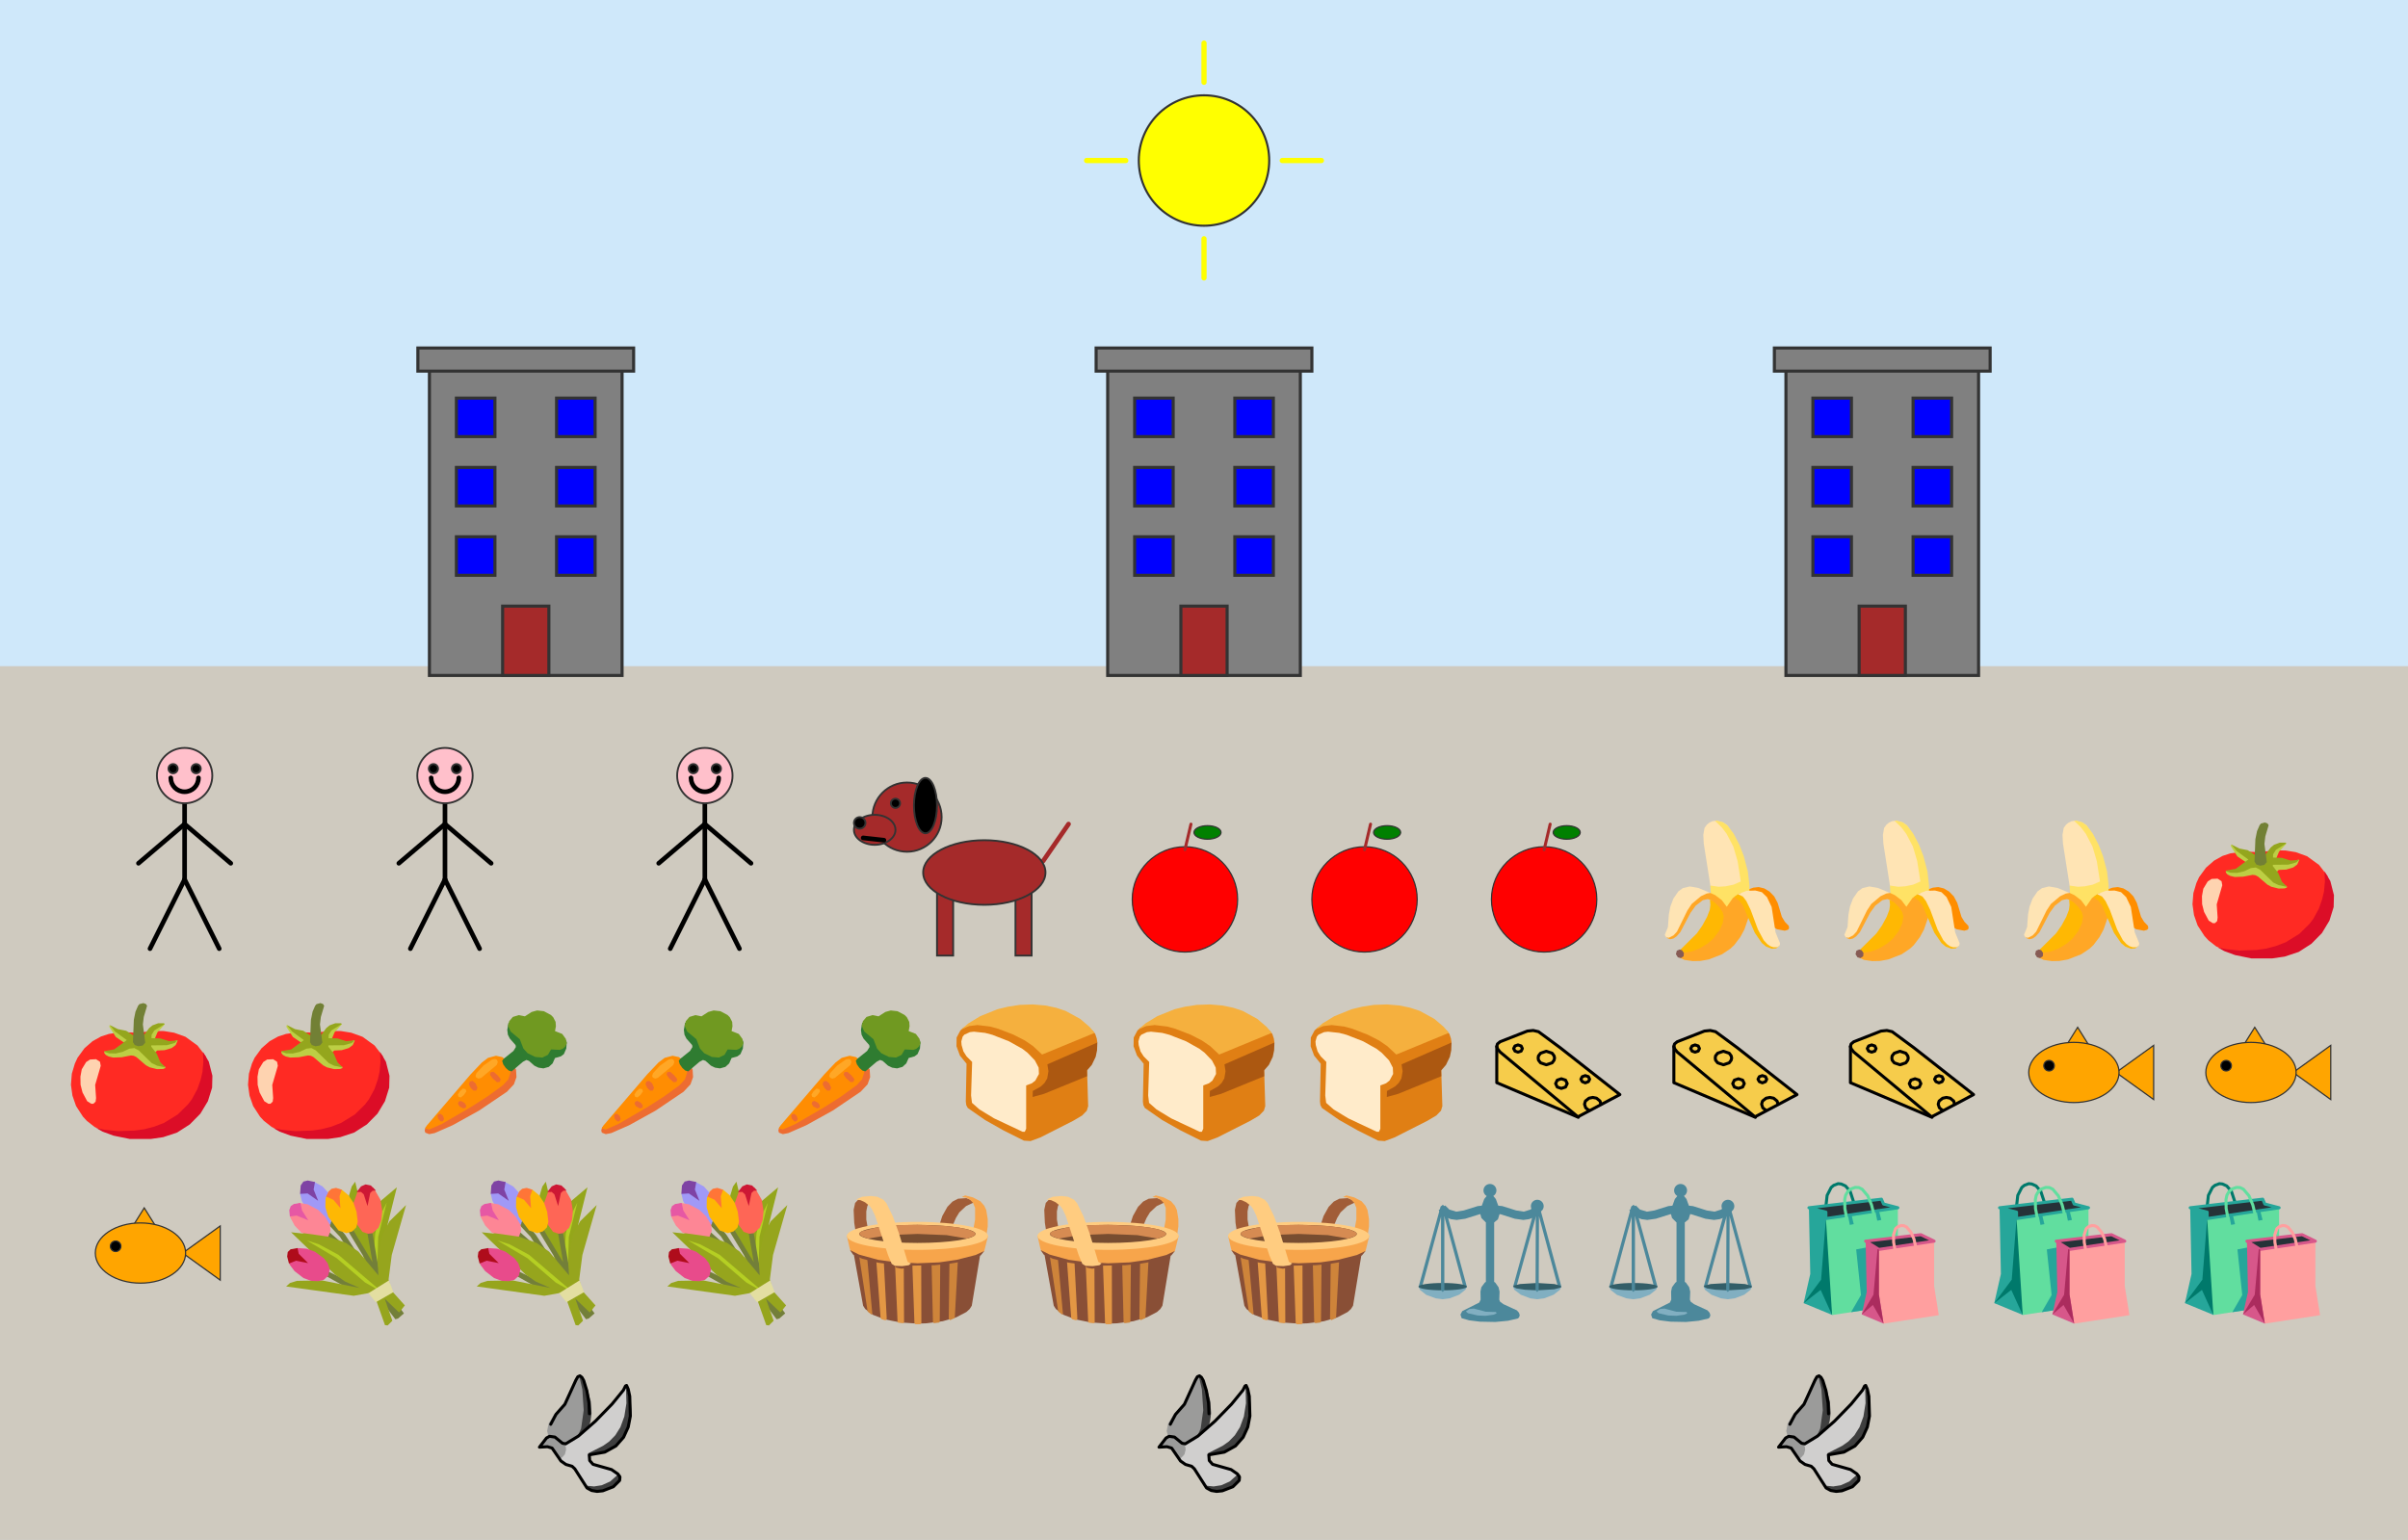
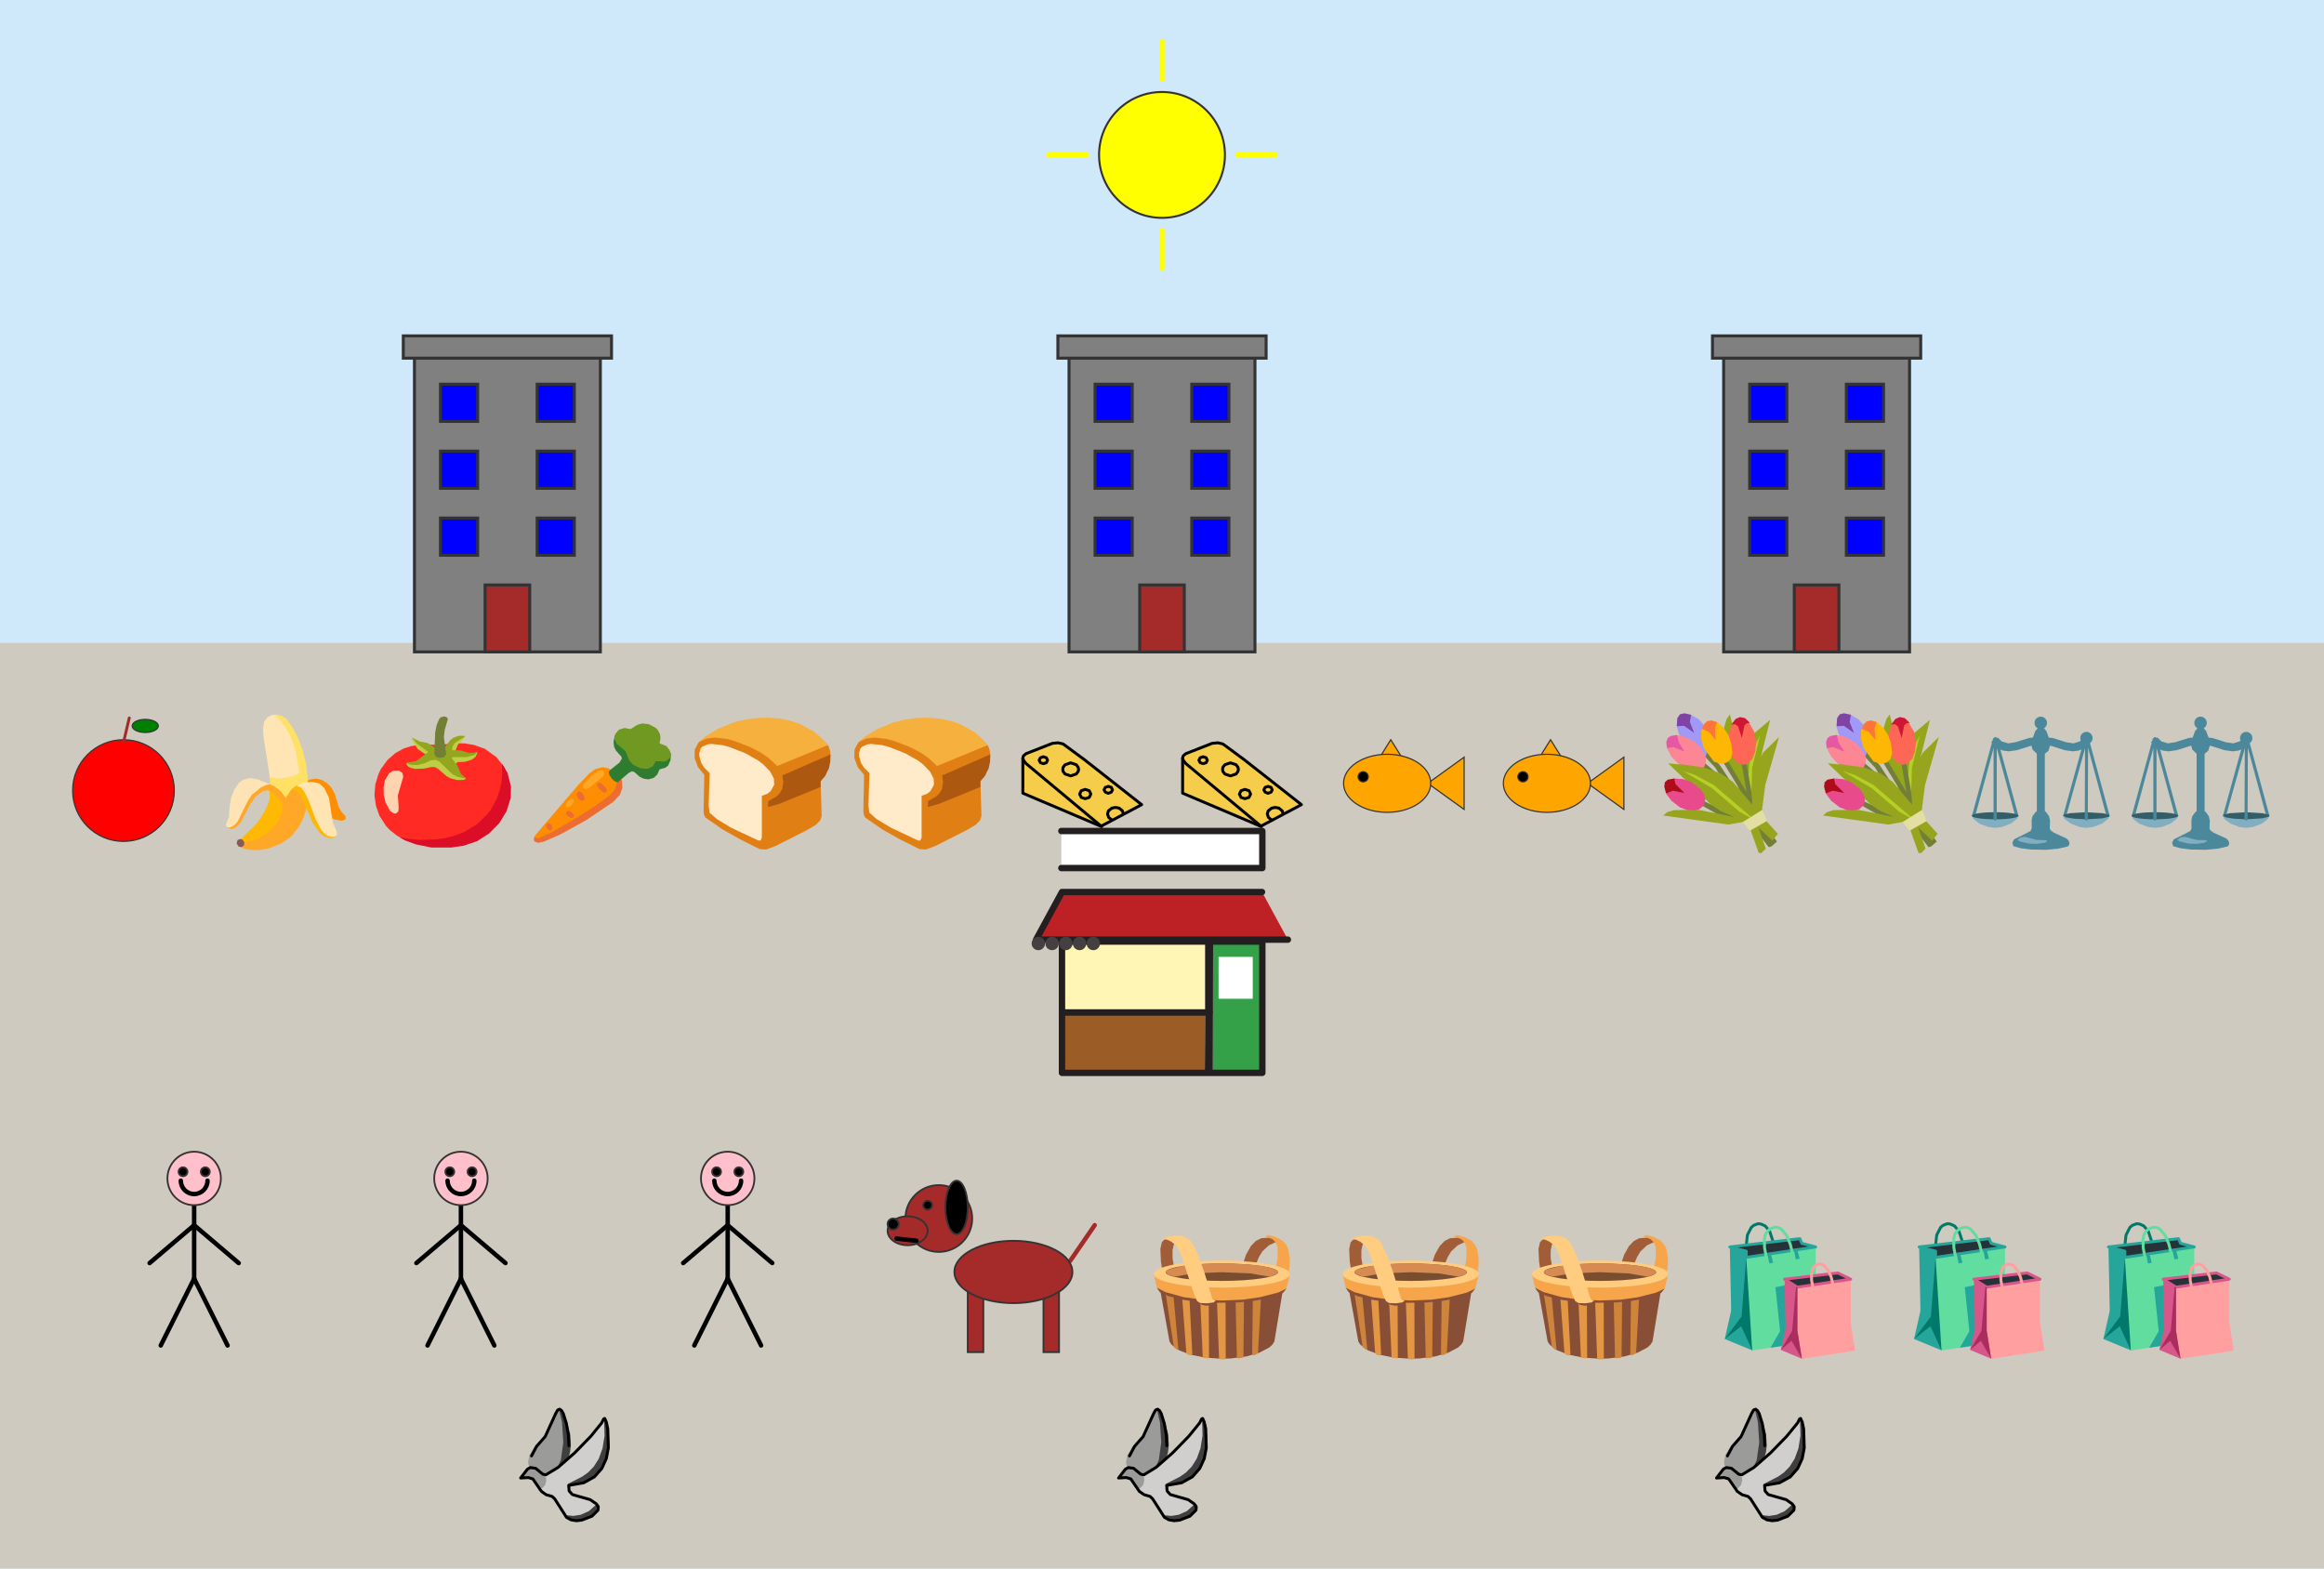
- <svg xmlns="http://www.w3.org/2000/svg" viewBox="0 0 480 307" width="480" height="307">
-   <rect width="480" height="307" fill="#cfe8fa" />
-   <rect y="132.8" width="480" height="174.2" fill="#cfcabf" />
+ <svg xmlns="http://www.w3.org/2000/svg" viewBox="0 0 480 324" width="480" height="324">
+   <rect width="480" height="324" fill="#cfe8fa" />
+   <rect y="132.8" width="480" height="191.2" fill="#cfcabf" />
  <defs>
    <symbol id="o-sun" viewBox="0 0 100 100">
      <polyline points="50,5 50,20" fill="none" stroke="yellow" stroke-width="2" stroke-linecap="round" stroke-linejoin="round" />
      <polyline points="50,80 50,95" fill="none" stroke="yellow" stroke-width="2" stroke-linecap="round" stroke-linejoin="round" />
      <polyline points="5,50 20,50" fill="none" stroke="yellow" stroke-width="2" stroke-linecap="round" stroke-linejoin="round" />
      <polyline points="80,50 95,50" fill="none" stroke="yellow" stroke-width="2" stroke-linecap="round" stroke-linejoin="round" />
      <ellipse cx="50" cy="50" rx="25" ry="25" fill="yellow" stroke="#333" stroke-width="0.8" />
    </symbol>
    <symbol id="o-building" viewBox="0 0 100 100">
      <rect x="25" y="12" width="50" height="80" fill="grey" stroke="#333" stroke-width="0.8" />
      <rect x="22" y="7" width="56" height="6" fill="grey" stroke="#333" stroke-width="0.8" />
      <rect x="32" y="20" width="10" height="10" fill="blue" stroke="#333" stroke-width="0.8" />
      <rect x="58" y="20" width="10" height="10" fill="blue" stroke="#333" stroke-width="0.8" />
      <rect x="32" y="38" width="10" height="10" fill="blue" stroke="#333" stroke-width="0.8" />
      <rect x="58" y="38" width="10" height="10" fill="blue" stroke="#333" stroke-width="0.8" />
      <rect x="32" y="56" width="10" height="10" fill="blue" stroke="#333" stroke-width="0.8" />
      <rect x="58" y="56" width="10" height="10" fill="blue" stroke="#333" stroke-width="0.8" />
      <rect x="44" y="74" width="12" height="18" fill="brown" stroke="#333" stroke-width="0.8" />
    </symbol>
-     <symbol id="o-person" viewBox="0 0 100 100">
-       <polyline points="50,29 50,62" fill="none" stroke="black" stroke-width="2" stroke-linecap="round" stroke-linejoin="round" />
-       <polyline points="50,38 30,55" fill="none" stroke="black" stroke-width="2" stroke-linecap="round" stroke-linejoin="round" />
-       <polyline points="50,38 70,55" fill="none" stroke="black" stroke-width="2" stroke-linecap="round" stroke-linejoin="round" />
-       <polyline points="50,62 35,92" fill="none" stroke="black" stroke-width="2" stroke-linecap="round" stroke-linejoin="round" />
-       <polyline points="50,62 65,92" fill="none" stroke="black" stroke-width="2" stroke-linecap="round" stroke-linejoin="round" />
-       <ellipse cx="50" cy="17" rx="12" ry="12" fill="pink" stroke="#333" stroke-width="0.8" />
-       <ellipse cx="45" cy="14" rx="2" ry="2" fill="black" stroke="#333" stroke-width="0.8" />
-       <ellipse cx="55" cy="14" rx="2" ry="2" fill="black" stroke="#333" stroke-width="0.8" />
-       <path d="M44 18 A6 6 0 0 0 56 18" fill="none" stroke="black" stroke-width="2" stroke-linecap="round" stroke-linejoin="round" />
-     </symbol>
-     <symbol id="o-dog" viewBox="0 0 100 100">
-       <polyline points="84,54 95,38" fill="none" stroke="brown" stroke-width="2" stroke-linecap="round" stroke-linejoin="round" />
-       <rect x="38" y="68" width="7" height="27" fill="brown" stroke="#333" stroke-width="0.8" />
-       <rect x="72" y="68" width="7" height="27" fill="brown" stroke="#333" stroke-width="0.8" />
-       <ellipse cx="58.5" cy="59" rx="26.5" ry="14" fill="brown" stroke="#333" stroke-width="0.8" />
-       <ellipse cx="25" cy="35" rx="15" ry="15" fill="brown" stroke="#333" stroke-width="0.8" />
-       <ellipse cx="11" cy="40.5" rx="9" ry="6.5" fill="brown" stroke="#333" stroke-width="0.8" />
-       <ellipse cx="33" cy="30" rx="5" ry="12" fill="black" stroke="#333" stroke-width="0.8" />
-       <ellipse cx="20" cy="29" rx="2" ry="2" fill="black" stroke="#333" stroke-width="0.8" />
-       <ellipse cx="4.5" cy="37.5" rx="2.5" ry="2.5" fill="black" stroke="#333" stroke-width="0.8" />
-       <polyline points="6,44 15,45" fill="none" stroke="black" stroke-width="2" stroke-linecap="round" stroke-linejoin="round" />
+     <symbol id="o-shop" viewBox="0 0 100 100">
+       <polygon points="63.5,46.8 63.5,69 18.7,69 18.7,46.8" fill="#FFF5B4" />
+       <polygon points="18.5,12.2 81.4,12.2 81.4,23.8 18.5,23.8" fill="#FFFFFF" />
+       <polygon points="81.4,46.8 81.4,87.9 65.9,87.9 66,46.8 64.5,46.8" fill="#34A047" />
+       <polygon points="67.7,51.6 78.4,51.6 78.4,64.7 67.7,64.7" fill="#FFFFFF" />
+       <polygon points="63.5,69 63.5,46.8 66,46.8 65.9,87.9 63.4,87.9" fill="#231F20" />
+       <polygon points="63.5,69 63.4,87.9 18.7,87.9 18.7,69" fill="#9C5C25" />
+       <polygon points="50,31.3 81.3,31.3 89.4,46.2 10.6,46.2 18.7,31.3" fill="#BD2025" />
+       <polyline points="64.5,46.8 81.4,46.8 81.4,87.9 18.7,87.9 18.7,46.8 63.5,46.8" fill="none" stroke="#231F20" stroke-width="2" stroke-linecap="round" stroke-linejoin="round" />
+       <polyline points="18.7,69 64.9,69" fill="none" stroke="#231F20" stroke-width="2" stroke-linecap="round" stroke-linejoin="round" />
+       <polyline points="81.3,31.3 18.7,31.3 10.6,46.2 89.4,46.2" fill="none" stroke="#231F20" stroke-width="2" stroke-linecap="round" stroke-linejoin="round" />
+       <polyline points="18.5,12.2 81.4,12.2 81.4,23.8 18.5,23.8" fill="none" stroke="#231F20" stroke-width="2" stroke-linecap="round" stroke-linejoin="round" />
+       <ellipse cx="11.3" cy="47.4" rx="2.1" ry="2.1" fill="#444041" />
+       <ellipse cx="15.6" cy="47.4" rx="2.1" ry="2.1" fill="#444041" />
+       <ellipse cx="19.9" cy="47.4" rx="2.1" ry="2.1" fill="#444041" />
+       <ellipse cx="24.2" cy="47.4" rx="2.1" ry="2.1" fill="#444041" />
+       <ellipse cx="28.5" cy="47.4" rx="2.1" ry="2.1" fill="#444041" />
    </symbol>
    <symbol id="o-apple" viewBox="0 0 100 100">
      <ellipse cx="50" cy="55" rx="35" ry="35" fill="red" stroke="#333" stroke-width="0.8" />
      <polyline points="50,22 54,5" fill="none" stroke="brown" stroke-width="2" stroke-linecap="round" stroke-linejoin="round" />
      <ellipse cx="65" cy="10.5" rx="9" ry="4.5" fill="green" stroke="#333" stroke-width="0.8" />
    </symbol>
    <symbol id="o-banana" viewBox="0 0 100 100">
      <polygon points="93.1,74.3 92.3,75.2 90.2,75.8 85,74.8 81.2,72.5 78,69.2 50.9,57.7 42.6,53.4 42.4,50.5 45.1,48 49.7,46.3 59,52.3 64.2,49.1 69.3,47.2 72.9,46.8 76.6,47.7 80.1,49.8 83.2,53 85.5,57.3 88.3,66.6 90.3,69.9 92.9,72.6" fill="#FF8E00" />
      <polygon points="60.7,25.1 55.5,11 52,5.8 49.5,4 45,2.7 42.2,3 40.1,4 38.5,5.3 36.9,7.5 36.1,12.1 36.4,17.9 40.8,45.9 50.3,63.3 57.8,67.3 63.5,53.1 62.1,33.4" fill="#FFE4B4" />
      <polygon points="41.1,52.3 45.5,69.3 57.8,67.3 59.7,65.9 62.2,63.5 64.7,60 66.5,55.5 66.8,52.8 66.7,45.2 65.7,36.4 63,26.2 60.1,18.7 56.3,11.4 52.1,5.8 49.1,3.7 45.3,2.7 43.8,2.7 48.4,7.2 51.6,11.4 56,19.8 58.9,29.6 61,43.1 56.2,45.2 50.9,46.3 46.3,46.6 40.8,45.8" fill="#FFE265" />
      <polygon points="66.7,65.4 61.7,55.2 61.7,50.6 59.6,51.3 55.7,54.1 51.7,59.9 48.4,55.5 43.9,52.1 40.8,50.7 32.3,49.6 27.2,53.8 22.1,59.6 17.9,75.3 11,79.6 12.3,80.8 14.1,81.5 16.2,81 18.3,79.6 20.8,76.8 27.6,63.9 31.1,59.1 35.8,55.5 39,54.8 40.9,55.3 41.7,56.2 42.5,59.7 41.5,72.7 20,90.8 19.6,93.3 23.5,95.2 29,96 34.1,95.9 39.7,94.9 48.5,91.5 54,87.8 56.6,85.4 60.7,80 63.4,75" fill="#FFA726" />
      <polygon points="49.7,66.4 49,70.8 46.7,75.9 42.7,81.1 39,84.3 33.4,87.7 28.3,89.6 23.1,90.4 20.2,89.1 31.8,77.6 35.5,72.3 38.6,66.6 40.4,61.9 40.8,58.7 40.5,55.1 43.7,57.1 46.8,60.2 48.9,63.4" fill="#FFB803" />
      <polygon points="23,92.8 21.2,94 19.2,93.5 17.9,91.4 18.5,89.1 20.4,88.3 22,88.8 23.2,90.6" fill="#875B54" />
      <polygon points="18.6,76.4 16.3,78.9 13.2,80.5 11.3,80.2 10.5,78.5 12.6,73.4 13.2,65.1 14.2,59.8 16.2,54.5 19.5,49.7 22.5,47.5 27.1,46.4 32.8,47.4 40.8,50.7 38.3,51.1 34.5,52.9 28.4,58 25.5,62.4" fill="#FEE4B4" />
      <polygon points="86.7,85.6 84.6,87.5 81.7,87.8 77.9,86.4 75,84 70.3,77.2 62.2,58.7 60,55.9 56.6,53.4 59.9,51.2 64.3,51 79,74.6" fill="#FEB804" />
      <polygon points="78.4,53.5 81.5,60 84.1,76.9 87.1,84.2 86.8,85.7 85.3,86.8 82.6,86.8 80.6,86.1 78.6,84.7 76.2,82.1 72.4,75 67.6,62.1 64.7,56.1 62.4,53.1 59.1,51.5 64.8,49.3 70.7,49.1 75,50.2" fill="#FFE4B4" />
    </symbol>
    <symbol id="o-tomato" viewBox="0 0 100 100">
      <polygon points="93.6,54.2 93.8,44.6 92.5,39.4 86.9,32.1 78.9,26.3 71.4,23.6 64.6,22.5 58.2,22.4 47,23.6 36.5,23.2 28,24.4 22.8,26.1 17.2,29.2 11.8,33.9 7.2,40.2 5.4,44.1 3.4,50.8 2.8,58.2 3.8,65.4 6.2,72.3 10.8,79.4 13.4,82.2 18.5,86.2 25.6,89.6 51,91.7 81.7,78.7" fill="#FF2A23" />
      <polygon points="64.1,93 73.4,89.9 81.8,84.5 88.8,77.4 93.8,69.1 96.6,60.1 96.8,52.2 94.4,42.8 90.5,36.3 90.8,43 90.2,49.6 89,54.8 86.8,61.1 83.1,67.9 80.5,71.3 73.8,77.9 64.7,83.5 58.2,86 51.7,87.7 45.4,88.6 34.1,89 25.2,88.1 19.6,86.9 23.8,89.3 31.1,92 41.9,94.2 55.9,94.2" fill="#DC0D27" />
      <polygon points="19.5,41.2 15.5,41.4 12.9,43.1 10,47.9 9.1,52.8 9.2,58.2 10.5,63.3 13.6,69.1 16.3,70.8 17.7,70.8 19.2,69.4 19.5,67 18.9,58.3 22.6,45.6 22.1,42.9" fill="#FED3B0" />
      <polygon points="24.9,36 25,37.2 26,38.4 27.9,39.4 30.9,40.1 36.5,39.9 42.7,38.7 44.5,38.9 46.3,39.8 52.6,45.2 55.2,46.6 60,47.8 64,47.7 65.5,47.1 65.6,46.4 62.4,44.3 58.2,37.6 58.4,37.1 60.1,35.4 65,35.2 69.7,33.8 72.4,31.8 73.7,28.9 73.2,28.5 71.1,29.5 64.6,29.4 58.2,28.4 60.3,23.3 65,18.2 65,17.6 63,17.7 56.2,20.8 51.4,27.1 42.4,28.2 28.5,18.5 28.3,19.7 32.6,26.4 38.3,30.3 36.3,33.9 29.2,36.4" fill="#BDCF44" />
      <polygon points="44.9,33.8 47.8,35.3 56.5,43.8 60,45.5 65.6,46.7 62.2,43.2 59.8,37.5 56.2,32.9 56.2,32 66.5,31.9 71.8,30.4 73.6,28.7 68,29.2 62.3,27.4 56.3,27.2 56.4,25 58.2,22.1 65.1,17.8 64.6,17.3 60.8,17.3 57,18.7 54.8,20.5 51,25.6 47.8,26.5 45.5,26.2 39.5,22.3 34,21.2 28.6,18.5 32.1,22.8 39.9,28.5 31.5,34.7 25.1,35.8 25.1,36.3 28.2,37.3 32.5,37.4 37.2,36.3 41.6,34.2" fill="#94A61D" />
      <polygon points="50.9,3.9 48.3,4.6 47.4,5.7 45.7,9.6 44.6,15 44,29.9 45.2,31.8 47.7,32.6 50.5,32.1 52.2,30.2 50.6,18.1 51.2,13.1 53.4,5.7 52.6,4.5" fill="#728035" />
    </symbol>
    <symbol id="o-carrot" viewBox="0 0 100 100">
      <polygon points="43.3,55.2 3.1,86.5 2.5,88.5 2.9,90 5.5,91 9.1,90.3 21,85.1 38.7,75.3 57.2,62.8 61.8,57.9 63.5,53.1 63.2,48.1 61,44.4" fill="#ED6C31" />
      <polygon points="5.5,87.9 13.6,84.4 33.2,73 44.3,65.9 54.5,58.5 58.1,54.6 59.5,50.3 59.1,45.4 57.2,42.2 54.1,39.8 49.9,38.9 44.6,40.3 40.5,43.4 33,51.3 3.9,85.3 2.8,87.2" fill="#FF8D02" />
      <polygon points="63.1,33.1 61.5,35.7 54.9,41 54,42.3 54.7,44.6 56.4,47 58.3,48.7 60.3,49.3 67.8,42.9 70.1,41.7 71.8,42.3 75.4,45.5 78.1,46.8 81.4,47.3 85,46.3 87.5,44 89.1,40.4 93,39.3 95,37.8 96.6,34.1 96.9,30.1 96.6,28.9 92.3,27.1 58.2,17 57.4,21.7 57.8,24.9 59.1,27.5 62.9,31.8" fill="#2F7C31" />
      <polygon points="36.8,53.4 38.3,54.1 40.1,53.6 50.3,45.1 51.1,43.1 50.5,41.5 49.3,41 47.3,41.4 41.5,45.5 36.9,50.5 36.3,52.3" fill="#FFA726" />
      <polygon points="29.7,61.1 27.9,60.7 25.9,62.5 24.5,64.7 25,66.2 26.6,66.6 28.5,65 30.2,62.6" fill="#FFA726" />
      <polygon points="46.4,49.8 45.9,51.5 47.7,54 50.6,56.5 52.5,56.2 53,54.4 51,51.9 48.4,49.6" fill="#ED6C31" />
      <polygon points="32.5,56 31.9,57.9 33.2,60.4 35,62.1 36.8,62 37.6,60.2 36.3,57.2 34.3,55.6" fill="#ED6C31" />
      <polygon points="25.1,69.4 24.6,70.8 25.7,72.6 28.2,73.9 29.9,73.4 30.1,71.9 28.9,70.2 26.5,68.9" fill="#ED6C31" />
      <polygon points="11.6,77.8 11,78.8 11.5,80.8 13.1,82.5 14.5,82.5 15.4,81 14.7,78.8 13.1,77.5" fill="#ED6C31" />
      <polygon points="69.1,12.7 73.6,9.8 77.2,8.8 81.7,9.3 86.4,11.8 87.9,13.3 89.5,16.4 89.7,19.3 89.1,22.5 93.9,24.4 96.3,27.7 96.9,30.6 95.9,32.8 94.2,34.3 92.3,35 86.5,34.7 84.4,38.3 80.7,40.1 76,39.7 70.9,37.2 68.1,34.1 65.7,27.9 59.6,22.8 57.9,19 58.7,15.9 61.1,13.1 65,11.9" fill="#709921" />
    </symbol>
    <symbol id="o-bread" viewBox="0 0 100 100">
      <polygon points="9.9,44.2 9.4,69.3 9.7,71.7 10.7,73.6 22.2,81.6 34.6,88.6 48,95.3 52.4,95.6 58.9,93.2 80.8,82.1 86.7,78.6 89.8,75.4 90.7,72.4 89.8,43 96.8,30.1 96.4,27.4 95.4,24.4 93.4,22 38.2,12.3 9.7,19.4 7.9,20.2 5.8,22.1 3.3,26.8 3.2,32.6 5.5,38.8" fill="#E07F14" />
      <polygon points="13.6,43 12.9,65.3 13.5,70.2 18.5,74.6 28.2,80.5 47.1,89.4 48.6,89.4 49.5,87.4 49.5,58.6 53.3,57.2 55.6,55.4 58,51 57.8,46.8 55.3,42 50.4,36.9 47,34.3 38.1,29.3 27.1,25 22.2,23.7 14.8,22.9 12.1,23.2 8.4,24.9 7.3,26.2 6.4,29.4 6.6,31.8 7.8,36 9.9,39.3" fill="#FFEBCA" />
      <polygon points="63.6,44.6 64.3,49.2 63.5,54 61.7,57 59.3,59.3 53.9,62.3 53.8,66.3 61.4,64.2 90,52.5 89.9,48.7 93.1,45 95.7,39.6 96.6,35.3 96.8,30.1" fill="#AC5811" />
      <polygon points="60.1,38.1 95,23.7 91.6,19.7 85.4,14.4 75.7,9.1 69.4,7 62.2,5.5 53.9,4.8 45.2,5.1 37.4,6.3 30.4,8 19,12.6 11.1,17.4 6.4,21.5 11.4,19.2 17.2,18.5 25.6,19.5 31,21 41.1,24.9 48.7,28.8 54.1,32.5" fill="#F5B03E" />
    </symbol>
    <symbol id="o-cheese" viewBox="0 0 100 100">
      <polygon points="9.2,32.8 9.6,31.1 11.4,29.6 29.5,22.5 33.4,22.1 36.9,22.9 51.4,33.6 91,64.7 63.1,79.5 11.4,36.4 9.8,34.4" fill="#F6CC4B" />
      <polygon points="68,52.1 70.1,52.8 70.9,54.5 70.1,56.1 68,56.9 66,56.1 65.1,54.5 66,52.8" fill="#F6CC4B" />
      <polygon points="63.1,79.5 9.2,56.8 9.2,32.8 9.8,34.4 11.4,36.4" fill="#F6CC4B" />
      <polygon points="52.1,54.2 54.9,55.1 56,57.4 54.9,59.7 52.1,60.6 49.4,59.7 48.3,57.4 49.4,55.1" fill="#F6CC4B" />
      <polygon points="42.1,35.9 46,37.2 47.3,39 47.6,40.4 47.3,41.8 46,43.6 42.1,44.9 38.3,43.6 36.9,41.8 36.7,40.4 36.9,39 38.3,37.2" fill="#F6CC4B" />
      <polygon points="23.3,31.7 25.4,32.4 26.2,34.1 25.4,35.8 23.3,36.5 21.3,35.8 20.4,34.1 21.3,32.4" fill="#F6CC4B" />
      <polyline points="9.2,32.8 9.6,31.1 11.4,29.6 29.5,22.5 33.4,22.1 36.9,22.9 51.4,33.6 91,64.7 63.1,79.5 11.4,36.4 9.8,34.4 9.2,32.8" fill="none" stroke="#000000" stroke-width="2" stroke-linecap="round" stroke-linejoin="round" />
      <polyline points="9.2,32.7 9.2,56.8 63.4,79.8" fill="none" stroke="#000000" stroke-width="2" stroke-linecap="round" stroke-linejoin="round" />
      <polyline points="42.1,35.9 46,37.2 47.3,39 47.6,40.4 47.3,41.8 46,43.6 42.1,44.9 38.3,43.6 36.9,41.8 36.7,40.4 36.9,39 38.3,37.2 42.1,35.9" fill="none" stroke="#000000" stroke-width="2" stroke-linecap="round" stroke-linejoin="round" />
      <polyline points="70.3,75.1 68.3,73.5 67.5,71.1 68.1,69 70.5,67.1 73,66.6 75.5,67.1 77.8,69 78.4,71.1" fill="none" stroke="#000000" stroke-width="2" stroke-linecap="round" stroke-linejoin="round" />
      <polyline points="52.1,54.2 54.9,55.1 56,57.4 54.9,59.7 52.1,60.6 49.4,59.7 48.3,57.4 49.4,55.1 52.1,54.2" fill="none" stroke="#000000" stroke-width="2" stroke-linecap="round" stroke-linejoin="round" />
      <polyline points="68,52.1 70.1,52.8 70.9,54.5 70.1,56.1 68,56.9 66,56.1 65.1,54.5 66,52.8 68,52.1" fill="none" stroke="#000000" stroke-width="2" stroke-linecap="round" stroke-linejoin="round" />
      <polyline points="23.3,31.7 25.4,32.4 26.2,34.1 25.4,35.8 23.3,36.5 21.3,35.8 20.4,34.1 21.3,32.4 23.3,31.7" fill="none" stroke="#000000" stroke-width="2" stroke-linecap="round" stroke-linejoin="round" />
    </symbol>
    <symbol id="o-fish" viewBox="0 0 100 100">
      <polygon points="68,50 93,32 93,68" fill="orange" stroke="#333" stroke-width="0.8" />
      <polygon points="42.5,20 50,32 35,32" fill="orange" stroke="#333" stroke-width="0.8" />
      <ellipse cx="40" cy="50" rx="30" ry="20" fill="orange" stroke="#333" stroke-width="0.8" />
      <ellipse cx="23.5" cy="45.5" rx="3.5" ry="3.5" fill="black" stroke="#333" stroke-width="0.8" />
    </symbol>
    <symbol id="o-bouquet" viewBox="0 0 100 100">
      <polygon points="56,2.6 53.7,5.8 51.9,11.8 52,29.9 61.1,50.1 64.3,67.3 74.3,68.6 77.6,30.7 83.7,6.3 72.8,15.5 65.9,27.3 58,11" fill="#94A61A" />
      <polygon points="76.9,16.6 71.9,26.4 69.3,37.1 68.2,54.1 70.8,56.5 71.3,39.3" fill="#B5D024" />
      <polygon points="41.1,28.1 38,30.8 45.8,39.1 50.3,46.1 36.6,34.2 35.3,37.9 42.4,43.9 51.1,68.5 34.2,60.4 33.8,63.7 53.7,74.8 65.1,74.9 77,86.5 82.7,94 84.5,93.5 88.4,90.1 73.1,69.4 67,33.9 63.7,34.3 67.5,56.1 54.2,33.9 51.3,35.4 63.3,55.2 57.1,49.7 49.3,37.8" fill="#737F39" />
      <polygon points="10.1,72.2 55,78.4 65.1,76.6 70.2,82.1 75.8,97.9 77.6,98.1 80.7,95 75.6,80.3 85.2,89.5 89,84.8 80.1,74.9 78.2,67.5 80.3,51.3 89.8,18.1 78.8,28.9 74.1,37.7 70.9,53.6 71.4,64.8 58.1,49 49.7,43.2 37.5,38.9 28.9,34.1 20.9,37 13.4,36.2 42.6,64.3 49.4,69 59,73.2 34,68.2 17.3,68.5 12.7,69.9" fill="#96A51D" />
      <polygon points="23.8,41.6 43.7,53.4 62.6,69.6 70.3,73.9 70.9,73.4 44.9,51.2 31.9,44.2" fill="#B5CF23" />
      <polygon points="78.4,68.2 64.8,76.7 69.7,82.7 81.4,76" fill="#E3DEA1" />
      <polygon points="28.6,2.6 19.4,10.6 20.6,15.5 24.4,22.1 28.9,26.3 34.7,30.4 39.5,31.2 40.8,25.6 38.6,10.5 34.4,5.8" fill="#A099F7" />
      <polygon points="21.6,2.5 19.8,5.1 19.4,10.7 24.4,10.4 31.4,15.3 28.4,7.8 29.3,2.8 24.5,1.8" fill="#7E43A4" />
      <polygon points="58,8.1 54.9,16.7 56.1,29.4 60.8,35.9 64.6,37.2 67.5,36.8 71.5,33.2 73.4,28.1 74,22.1 72.8,14.6 68.1,6.5" fill="#FE6656" />
      <polygon points="62.9,4.4 59.9,5.7 57,9.5 59.9,9.4 61.7,11 64.2,18.8 66,10.1 67.6,8.6 69.8,8.5 66.4,5.1" fill="#CD1734" />
      <polygon points="41.3,9.5 36.7,12.5 36.3,13.9 36.2,19.6 38.1,25.9 44.9,35 50.2,36.8 54.1,35.6 56.7,33 57.7,29.2 56.9,22.6 54.9,16.7 51.5,11.6 47.1,7.9 44.5,7.5" fill="#FEB804" />
      <polygon points="40.3,7.3 38.3,9.1 36.7,12.5 41.5,14.6 46.2,20.2 45.6,12.3 47.1,7.9 43.3,6.7" fill="#FF7537" />
      <polygon points="16.2,22.3 12.7,26 15.8,31.8 20.4,36.6 38.1,39.1 39.6,35.3 39.3,31.4 35.9,25.7 31.5,21.4 24.4,17.6 18.7,16.7 16.8,18" fill="#FD8695" />
      <polygon points="13.2,18.8 12.2,21.5 12.6,25.7 17.1,25.1 24.8,28.2 20.7,21.7 19.6,16.7 15.3,17.4" fill="#E658A4" />
      <polygon points="12.8,51 12.3,57.5 15.7,62 21.6,66.6 26.8,68.5 31.3,68.7 35.1,67.8 38.1,65.1 39.1,60.9 37.8,56.9 35.2,53.5 29.2,49.1 23.7,47.1 17.7,46.7 15.5,47.6" fill="#E84B8B" />
      <polygon points="11.2,49.3 10.8,52.3 12,57 16.7,55.1 24.7,56.7 18.5,50.5 17.7,46.7 13.1,47.5" fill="#AF0C1B" />
    </symbol>
+     <symbol id="o-balance_scale" viewBox="0 0 100 100">
+       <rect x="47.3" y="22.4" width="5.5" height="55.1" fill="#4C889B" />
+       <polygon points="72.2,28 75.9,27.5 78.4,26.6 82,24.1 84.2,21.6 79.8,18.4 77,21.1 72.5,22.5 67.4,21.7 58.2,18.8 50,18 50,23.5 57,24.2 66.5,27.2" fill="#4C889B" />
+       <polygon points="31.6,88.6 42.9,82.9 43.8,81 43.7,75.6 44.3,72.7 46.6,69.6 50,67.9 53.5,69.6 55.7,72.7 56.4,75.6 56.2,81 56.7,82.3 59,84 67.9,88.1 69.3,89.7 69.8,91.4 69.3,92.8 68.5,93.5 62,95 53.6,95.8 43.3,95.6 36.1,94.7 31.2,93.3 30.4,90.9" fill="#4C889B" />
+       <polygon points="56.5,23.7 55.8,19.3 53.9,14.1 51.1,10.7 49,10.7 46.2,14.1 44.3,19.3 43.5,23.7 44.3,26.7 47.1,29.5 51.1,30.1 53,29.5 55.3,27.6" fill="#4C889B" />
+       <ellipse cx="50" cy="8.4" rx="4.3" ry="4.3" fill="#4C889B" />
+       <ellipse cx="81.45" cy="18.85" rx="4.25" ry="4.25" fill="#4C889B" />
+       <polygon points="27.9,28 33.6,27.2 43.1,24.2 50,23.5 50,18 41.9,18.8 32.6,21.7 27.6,22.5 23,21.1 20.3,18.4 15.9,21.6 18.1,24.1 21.7,26.6 24.1,27.5" fill="#4C889B" />
+       <polygon points="52.3,91 47.1,91.7 41.9,91.5 35.4,90 34,88.8 36.3,87.2 39.3,86.9 47.2,89 54,89.2 54.4,90.1" fill="#81AFC1" />
+       <polygon points="2.7,72.1 17.2,19.1 18.8,18.1 20.1,19.1 34.6,72.2 32.5,72.8 19.7,25.7 17.5,25.9 4.8,72.7" fill="#4C889B" />
+       <polygon points="34.7,72.2 2.5,72.2 3.5,74.5 7.7,77.8 14,80.1 18.6,80.7 23.2,80.1 29.5,77.7 33.8,74.3" fill="#81AFC1" />
+       <ellipse cx="18.6" cy="72.35" rx="16.1" ry="2.45" fill="#335E68" />
+       <polygon points="17.5,19.2 18.6,18.1 19.7,19.2 19.7,74.8 18.6,75.9 17.5,74.8" fill="#4C889B" />
+       <polygon points="65.5,72 80.1,19.1 81.8,18.1 83,19.1 97.4,72.2 95.3,72.8 82.6,25.7 80.5,25.9 67.5,72.6" fill="#4C889B" />
+       <polygon points="97.5,72.3 65.3,72.2 66.2,74.4 70.5,77.7 76.8,80.1 81.4,80.7 86,80.1 92.3,77.7 96.5,74.4" fill="#81AFC1" />
+       <polygon points="81.4,69.9 92.8,70.6 96.9,71.7 97.5,72.4 96.9,73 92.7,74.1 81.4,74.8 73.3,74.4 67.5,73.5 65.3,72.3 65.9,71.6 70,70.6" fill="#335E68" />
+       <polygon points="80.5,19.2 81.6,18.1 82.6,19.2 82.4,74.8 81.4,75.9 80.3,74.8" fill="#4C889B" />
+     </symbol>
+     <symbol id="o-person" viewBox="0 0 100 100">
+       <polyline points="50,29 50,62" fill="none" stroke="black" stroke-width="2" stroke-linecap="round" stroke-linejoin="round" />
+       <polyline points="50,38 30,55" fill="none" stroke="black" stroke-width="2" stroke-linecap="round" stroke-linejoin="round" />
+       <polyline points="50,38 70,55" fill="none" stroke="black" stroke-width="2" stroke-linecap="round" stroke-linejoin="round" />
+       <polyline points="50,62 35,92" fill="none" stroke="black" stroke-width="2" stroke-linecap="round" stroke-linejoin="round" />
+       <polyline points="50,62 65,92" fill="none" stroke="black" stroke-width="2" stroke-linecap="round" stroke-linejoin="round" />
+       <ellipse cx="50" cy="17" rx="12" ry="12" fill="pink" stroke="#333" stroke-width="0.8" />
+       <ellipse cx="45" cy="14" rx="2" ry="2" fill="black" stroke="#333" stroke-width="0.8" />
+       <ellipse cx="55" cy="14" rx="2" ry="2" fill="black" stroke="#333" stroke-width="0.8" />
+       <path d="M44 18 A6 6 0 0 0 56 18" fill="none" stroke="black" stroke-width="2" stroke-linecap="round" stroke-linejoin="round" />
+     </symbol>
+     <symbol id="o-dog" viewBox="0 0 100 100">
+       <polyline points="84,54 95,38" fill="none" stroke="brown" stroke-width="2" stroke-linecap="round" stroke-linejoin="round" />
+       <rect x="38" y="68" width="7" height="27" fill="brown" stroke="#333" stroke-width="0.8" />
+       <rect x="72" y="68" width="7" height="27" fill="brown" stroke="#333" stroke-width="0.8" />
+       <ellipse cx="58.5" cy="59" rx="26.5" ry="14" fill="brown" stroke="#333" stroke-width="0.8" />
+       <ellipse cx="25" cy="35" rx="15" ry="15" fill="brown" stroke="#333" stroke-width="0.8" />
+       <ellipse cx="11" cy="40.5" rx="9" ry="6.5" fill="brown" stroke="#333" stroke-width="0.8" />
+       <ellipse cx="33" cy="30" rx="5" ry="12" fill="black" stroke="#333" stroke-width="0.8" />
+       <ellipse cx="20" cy="29" rx="2" ry="2" fill="black" stroke="#333" stroke-width="0.8" />
+       <ellipse cx="4.5" cy="37.5" rx="2.5" ry="2.5" fill="black" stroke="#333" stroke-width="0.8" />
+       <polyline points="6,44 15,45" fill="none" stroke="black" stroke-width="2" stroke-linecap="round" stroke-linejoin="round" />
+     </symbol>
    <symbol id="o-basket" viewBox="0 0 100 100">
      <polygon points="72.1,33.9 75.1,26.8 77.4,23 81.9,18.8 87.4,16.2 86.5,15.3 82.1,13.5 76.6,13.9 72.9,15.8 69.5,19.3 66.1,25.4 63.8,32.5" fill="#A15D38" />
      <polygon points="81.3,11.7 86.4,13 91.4,15.6 94,18.6 95.3,21.4 96.3,27.4 96.3,32.3 95.5,37.8 92.9,45.7 93.2,42.9 85.9,38.8 87.9,27.7 87.9,20 86.5,16.6 84.4,14.5 82.2,13.3 79.1,12.8" fill="#F7A54B" />
      <polygon points="15.6,27.7 15.6,22.3 16.3,18.8 17.4,16.8 20,14.6 17.5,13.6 13.8,13.5 10,14.8 8.2,16.7 7.2,21.3 7.6,29.9 8.6,36.3 16.5,33" fill="#A15D38" />
      <polygon points="12.4,40.1 5.2,39.2 13.5,85 14.9,87.2 20.1,91.1 28,94.1 38,96.1 49.6,96.9 55.5,96.7 66.4,95.3 75.4,92.7 82.1,89.2 84.3,87.2 85.7,85 93.2,39.5" fill="#894F36" />
      <polygon points="27.1,52.5 29.2,93.8 28.4,94.7 25.8,94 25.1,93.1 22,51.8" fill="#E39744" />
      <polygon points="46.1,54.5 47.6,96.6 48.3,97.3 51.5,97.3 52.2,96.5 52.1,54.5" fill="#E39744" />
      <polygon points="70.4,93.8 70.9,53.6 76.6,52.5 74.4,93.2 71.3,94.6" fill="#CE843A" />
      <polygon points="10.5,49.6 16.5,88.9 19.1,90.9 19.6,90.3 16,51" fill="#CE843A" />
      <polygon points="40.5,54.5 40.7,96.1 40.2,96.6 36.8,96.3 36.4,95.9 34.6,54.5" fill="#E39744" />
      <polygon points="58.9,53.6 59.9,96 60.6,96.6 63.9,96.2 64.4,95.6 64.8,52.5" fill="#CE843A" />
      <polygon points="4.6,47 2.7,38.6 96.5,38.6 94,48.7 92.3,50.3 89.5,51.9 81.4,54.5 63.8,57.1 42.3,57.5 23,55.6 13.3,53.3 9.6,51.9 5.2,48.7" fill="#F7A54B" />
      <ellipse cx="49.6" cy="38.6" rx="46.9" ry="9.3" fill="#FFCC80" />
      <ellipse cx="49.55" cy="37.3" rx="38.65" ry="6" fill="#784D30" />
      <polygon points="49.6,31.2 37.4,31.5 22.3,33 12.9,35.4 11.4,36.3 10.9,37.3 12.5,38.9 16.7,40.4 30.2,38.1 49.6,37.3 69,38.1 82.4,40.4 86.7,38.9 88.2,37.6 87.7,36.3 83.9,34.5 76.9,33 67.3,31.9" fill="#D68B52" />
      <polygon points="49.6,56.8 33.6,55.9 23.4,54.5 10.7,51 4.8,48 6.8,51 12.9,53.8 23.4,56.4 33.7,57.8 35.5,59.7 39,60.4 42.4,59.9 44.7,58.4 61,58.1 71,57.1 79.6,55.6 86.6,53.7 91.7,51.5 94,48.6 88.3,51.3 75.8,54.5 64,56.2" fill="#894F36" />
      <polygon points="45.3,56.9 43.8,58.1 39.4,58.7 34.6,58.5 32.5,57.2 30.1,51.5 21.4,25.1 19.4,20.9 18,18.9 14.8,16.3 11.8,14.9 8.7,14.4 12.9,12.6 18.7,12.1 22.9,12.6 27,14.6 29,16.9 33.2,25.5 37.3,36.8 43.1,55.9" fill="#FFCC80" />
    </symbol>
-     <symbol id="o-balance_scale" viewBox="0 0 100 100">
-       <rect x="47.3" y="22.4" width="5.5" height="55.1" fill="#4C889B" />
-       <polygon points="72.2,28 75.9,27.5 78.4,26.6 82,24.1 84.2,21.6 79.8,18.4 77,21.1 72.5,22.5 67.4,21.7 58.2,18.8 50,18 50,23.5 57,24.2 66.5,27.2" fill="#4C889B" />
-       <polygon points="31.6,88.6 42.9,82.9 43.8,81 43.7,75.6 44.3,72.7 46.6,69.6 50,67.9 53.5,69.6 55.7,72.7 56.4,75.6 56.2,81 56.7,82.3 59,84 67.9,88.1 69.3,89.7 69.8,91.4 69.3,92.8 68.5,93.5 62,95 53.6,95.8 43.3,95.6 36.1,94.7 31.2,93.3 30.4,90.9" fill="#4C889B" />
-       <polygon points="56.5,23.7 55.8,19.3 53.9,14.1 51.1,10.7 49,10.7 46.2,14.1 44.3,19.3 43.5,23.7 44.3,26.7 47.1,29.5 51.1,30.1 53,29.5 55.3,27.6" fill="#4C889B" />
-       <ellipse cx="50" cy="8.4" rx="4.3" ry="4.3" fill="#4C889B" />
-       <ellipse cx="81.45" cy="18.85" rx="4.25" ry="4.25" fill="#4C889B" />
-       <polygon points="27.9,28 33.6,27.2 43.1,24.2 50,23.5 50,18 41.9,18.8 32.6,21.7 27.6,22.5 23,21.1 20.3,18.4 15.9,21.6 18.1,24.1 21.7,26.6 24.1,27.5" fill="#4C889B" />
-       <polygon points="52.3,91 47.1,91.7 41.9,91.5 35.4,90 34,88.8 36.3,87.2 39.3,86.9 47.2,89 54,89.2 54.4,90.1" fill="#81AFC1" />
-       <polygon points="2.7,72.1 17.2,19.1 18.8,18.1 20.1,19.1 34.6,72.2 32.5,72.8 19.7,25.7 17.5,25.9 4.8,72.7" fill="#4C889B" />
-       <polygon points="34.7,72.2 2.5,72.2 3.5,74.5 7.7,77.8 14,80.1 18.6,80.7 23.2,80.1 29.5,77.7 33.8,74.3" fill="#81AFC1" />
-       <ellipse cx="18.6" cy="72.35" rx="16.1" ry="2.45" fill="#335E68" />
-       <polygon points="17.5,19.2 18.6,18.1 19.7,19.2 19.7,74.8 18.6,75.9 17.5,74.8" fill="#4C889B" />
-       <polygon points="65.5,72 80.1,19.1 81.8,18.1 83,19.1 97.4,72.2 95.3,72.8 82.6,25.7 80.5,25.9 67.5,72.6" fill="#4C889B" />
-       <polygon points="97.5,72.3 65.3,72.2 66.2,74.4 70.5,77.7 76.8,80.1 81.4,80.7 86,80.1 92.3,77.7 96.5,74.4" fill="#81AFC1" />
-       <polygon points="81.4,69.9 92.8,70.6 96.9,71.7 97.5,72.4 96.9,73 92.7,74.1 81.4,74.8 73.3,74.4 67.5,73.5 65.3,72.3 65.9,71.6 70,70.6" fill="#335E68" />
-       <polygon points="80.5,19.2 81.6,18.1 82.6,19.2 82.4,74.8 81.4,75.9 80.3,74.8" fill="#4C889B" />
-     </symbol>
    <symbol id="o-shopping_bags" viewBox="0 0 100 100">
      <polyline points="21.1,30.8 19.9,18.9 20.7,11.7 23.4,6.4 25.1,5 28,3.9 30,4.1 32.9,5.4 36,9 38.2,15.7 40.5,28" fill="none" stroke="#00796B" stroke-width="2" stroke-linecap="round" stroke-linejoin="round" />
      <polygon points="24,91.1 5.1,83.3 9.5,63.9 8.6,19.9 56.3,14.3 56.3,18.4 67.7,19.9" fill="#26A69A" />
      <polygon points="71.8,83.9 24,91.2 19.9,65.9 19.9,27.1 67.7,19.9 67.7,58.6" fill="#61DE9F" />
      <polygon points="19.9,27.1 19.9,22.8 8.6,19.9 56.4,14.6 58,18 67.7,19.9" fill="#263238" />
      <polygon points="5.1,83.3 16.4,74.5 24,91.2 19.9,27.1 16.7,67.7" fill="#00796B" />
      <polyline points="56.8,14.2 8.6,19.9 19.9,22.8 19.9,27.1 67.7,19.9 58.2,17.4 56.8,14.2" fill="none" stroke="#26A69A" stroke-width="2" stroke-linecap="round" stroke-linejoin="round" />
      <polyline points="34.3,30 32.5,20.4 32.4,14.4 33,11.6 34.3,9.3 36.3,7.5 39.3,6.4 41.8,6.5 44,7.6 47.7,12 50.2,18 52.6,27.7" fill="none" stroke="#61DE9F" stroke-width="2" stroke-linecap="round" stroke-linejoin="round" />
      <polygon points="35.8,31.3 34.4,24.2 36.7,23.8 38.4,30.8" fill="#26A69A" />
      <polygon points="54,28.5 52.6,21.4 54.9,21 56.7,28" fill="#26A69A" />
      <polygon points="36.6,89.3 43.2,77.9 40,47.6 66.3,42.5 52.2,86.9" fill="#26A69A" />
      <polygon points="58.2,96.9 43.7,90.8 47,75.9 46.3,42.1 83,37.8 83,41 91.8,42.1" fill="#D7578A" />
      <polygon points="94.9,91.3 58.2,96.9 55.1,77.4 55.1,47.6 91.8,42.1 91.8,71.9" fill="#FF9F9F" />
      <polygon points="55.1,47.6 46.3,42.1 83,37.8 86.4,39.9 91.8,42.1" fill="#263238" />
      <polyline points="83,37.8 46.3,42.1 55.1,47.6 91.8,42.1 83,37.8" fill="none" stroke="#D7578A" stroke-width="2" stroke-linecap="round" stroke-linejoin="round" />
      <polyline points="66.3,50.7 64.9,42.9 64.8,38 66.2,33.8 67.7,32.5 70,31.7 71.9,31.9 73.6,32.8 76.4,36.2 78.4,40.7 80.1,48.1" fill="none" stroke="#FF9F9F" stroke-width="2" stroke-linecap="round" stroke-linejoin="round" />
      <polygon points="43.7,90.8 51.1,84.5 58.2,96.9 55.1,77.5 55.1,47.7 54.2,47.4 51.5,77.7" fill="#AB2C5E" />
    </symbol>
    <symbol id="o-pigeon" viewBox="0 0 100 100">
      <polygon points="26.6,55.6 27.2,52.7 25.9,51 25.2,48.3 26.2,43.2 29.7,37.4 36.3,30.1 44,14.1 45.6,11.5 47.2,11.1 48.8,12.5 51.5,18.9 53.5,27.8 54.4,36.3 52.8,47.8 48.8,62.8" fill="#9B9B9A" />
      <polygon points="52.8,64.3 63.2,62.5 70.8,58.3 75.9,52.5 79,45.5 80.5,38.2 80.7,31.1 80.1,24.8 78,17.6 77.3,17.9 72.7,24.9 62.8,35.8 45.4,51.7 40.5,55.1 36.8,56.9 34.7,56.5 32.3,53.9 29.7,52.3 26,51.8 24,53 19.3,59.1 24.5,58.8 27.7,59.7 31.2,65.4 33.8,68.4 37.1,70.8 41.2,72 43.1,73.8 51.2,86.6 54.4,88.4 58,88.9 61.9,88.6 69,85.8 71.6,83.8 73.2,81.5 73.5,79.2 72.1,77.2 67.8,74.3 55.3,70.7 53.1,68.2" fill="#D0CFCE" />
      <polygon points="51.2,84.6 56.4,85.1 61.5,84.3 67.1,81.8 72.5,77 73.9,77.4 74.1,79.2 72.3,82.7 68.6,85.8 63.9,88 59.3,88.8 57.3,88.6 53.7,86.9" fill="#3F3F3F" />
      <polygon points="52.3,63.2 62.4,58.1 66.5,55.2 70.5,51.1 73.9,45.7 76.5,38.6 77.9,29.8 77.6,18.6 80.8,28.8 81.2,35.7 80.5,41.3 79,46.5 76.8,51.1 74,55.2 70.5,58.5 66.5,61.1 62.1,62.8 57.4,63.5" fill="#3F3F3F" />
      <polygon points="45.2,52.4 47.8,46.6 49.5,34.5 48.6,20.6 46.5,11.5 52,20.5 54.2,28.7 54.7,36.4 54.1,41.4 52.8,46" fill="#3F3F3F" />
      <polygon points="33.2,66.5 35,66 37,63.8 37.8,60.7 37.6,58.7 34.5,54.5 30.8,52.2 26.9,51.9 25,52.6 21.6,56.1 20.1,59 24.3,58.2 27.2,58.9 29.4,60.7" fill="#9B9B9A" />
      <polyline points="53.2,64.1 63.5,62.3 70.9,58.2 76,52.4 79.1,45.6 80.5,38.3 80.1,25.2 79.1,20.5 78,18 77.3,18.3 75.9,21.1 68.4,30.3 57.3,41.7 45.9,51.7 37.5,56.8 35.4,56.4 30.4,52.3 26.8,51.8 24.8,52.9 20.1,59 25.4,58.7 28.5,59.6 34.4,68.2 37.7,70.5 41.8,71.7 43.6,73.4 51.7,86.1 54.8,87.8 58.4,88.4 62.2,88 69.2,85.3 73.4,81.1 73.6,78.8 72.2,76.8 68,73.9 55.7,70.4 53.5,67.9 53.2,64.1" fill="none" stroke="#000000" stroke-width="2" stroke-linecap="round" stroke-linejoin="round" />
      <polyline points="53.3,36.8 53,29.7 51.6,21.5 49.5,14.7 48.3,12.6 47,11.6 45.6,12.2 44.3,14.5 37,30.5 31.1,37.2 27.6,43.8" fill="none" stroke="#000000" stroke-width="2" stroke-linecap="round" stroke-linejoin="round" />
    </symbol>
  </defs>
  <use href="#o-sun" x="214" y="6" width="52" height="52" />
  <use href="#o-building" x="66.4" y="64" width="76.8" height="76.8" />
  <use href="#o-building" x="201.6" y="64" width="76.8" height="76.8" />
  <use href="#o-building" x="336.8" y="64" width="76.8" height="76.8" />
-   <use href="#o-person" x="13.8" y="146.8" width="46" height="46" />
-   <use href="#o-person" x="65.7" y="146.8" width="46" height="46" />
-   <use href="#o-person" x="117.5" y="146.8" width="46" height="46" />
-   <use href="#o-dog" x="169.3" y="146.8" width="46" height="46" />
-   <use href="#o-apple" x="221.2" y="162.8" width="30" height="30" />
-   <use href="#o-apple" x="257" y="162.8" width="30" height="30" />
-   <use href="#o-apple" x="292.8" y="162.8" width="30" height="30" />
-   <use href="#o-banana" x="328.7" y="162.8" width="30" height="30" />
-   <use href="#o-banana" x="364.5" y="162.8" width="30" height="30" />
-   <use href="#o-banana" x="400.3" y="162.8" width="30" height="30" />
-   <use href="#o-tomato" x="436.2" y="162.8" width="30" height="30" />
-   <use href="#o-tomato" x="13.3" y="198.8" width="30" height="30" />
-   <use href="#o-tomato" x="48.6" y="198.8" width="30" height="30" />
-   <use href="#o-carrot" x="83.9" y="198.8" width="30" height="30" />
-   <use href="#o-carrot" x="119.1" y="198.8" width="30" height="30" />
-   <use href="#o-carrot" x="154.4" y="198.8" width="30" height="30" />
-   <use href="#o-bread" x="189.7" y="198.8" width="30" height="30" />
-   <use href="#o-bread" x="225" y="198.8" width="30" height="30" />
-   <use href="#o-bread" x="260.3" y="198.8" width="30" height="30" />
-   <use href="#o-cheese" x="295.6" y="198.8" width="30" height="30" />
-   <use href="#o-cheese" x="330.9" y="198.8" width="30" height="30" />
-   <use href="#o-cheese" x="366.1" y="198.8" width="30" height="30" />
-   <use href="#o-fish" x="401.4" y="198.8" width="30" height="30" />
-   <use href="#o-fish" x="436.7" y="198.8" width="30" height="30" />
-   <use href="#o-fish" x="16" y="234.8" width="30" height="30" />
-   <use href="#o-bouquet" x="54" y="234.8" width="30" height="30" />
-   <use href="#o-bouquet" x="92" y="234.8" width="30" height="30" />
-   <use href="#o-bouquet" x="130" y="234.8" width="30" height="30" />
-   <use href="#o-basket" x="168" y="234.8" width="30" height="30" />
-   <use href="#o-basket" x="206" y="234.8" width="30" height="30" />
-   <use href="#o-basket" x="244" y="234.8" width="30" height="30" />
-   <use href="#o-balance_scale" x="282" y="234.8" width="30" height="30" />
-   <use href="#o-balance_scale" x="320" y="234.8" width="30" height="30" />
-   <use href="#o-shopping_bags" x="358" y="234.8" width="30" height="30" />
-   <use href="#o-shopping_bags" x="396" y="234.8" width="30" height="30" />
-   <use href="#o-shopping_bags" x="434" y="234.8" width="30" height="30" />
-   <use href="#o-pigeon" x="101.5" y="270.8" width="30" height="30" />
-   <use href="#o-pigeon" x="225" y="270.8" width="30" height="30" />
-   <use href="#o-pigeon" x="348.5" y="270.8" width="30" height="30" />
+   <use href="#o-shop" x="207" y="163.6" width="66" height="66" />
+   <use href="#o-apple" x="10.5" y="146.8" width="30" height="30" />
+   <use href="#o-banana" x="43.5" y="146.8" width="30" height="30" />
+   <use href="#o-tomato" x="76.5" y="146.8" width="30" height="30" />
+   <use href="#o-carrot" x="109.5" y="146.8" width="30" height="30" />
+   <use href="#o-bread" x="142.5" y="146.8" width="30" height="30" />
+   <use href="#o-bread" x="175.5" y="146.8" width="30" height="30" />
+   <use href="#o-cheese" x="208.5" y="146.8" width="30" height="30" />
+   <use href="#o-cheese" x="241.5" y="146.8" width="30" height="30" />
+   <use href="#o-fish" x="274.5" y="146.8" width="30" height="30" />
+   <use href="#o-fish" x="307.5" y="146.8" width="30" height="30" />
+   <use href="#o-bouquet" x="340.5" y="146.8" width="30" height="30" />
+   <use href="#o-bouquet" x="373.5" y="146.8" width="30" height="30" />
+   <use href="#o-balance_scale" x="406.5" y="146.8" width="30" height="30" />
+   <use href="#o-balance_scale" x="439.5" y="146.8" width="30" height="30" />
+   <use href="#o-person" x="17.1" y="235.6" width="46" height="46" />
+   <use href="#o-person" x="72.2" y="235.6" width="46" height="46" />
+   <use href="#o-person" x="127.3" y="235.6" width="46" height="46" />
+   <use href="#o-dog" x="182.4" y="235.6" width="46" height="46" />
+   <use href="#o-basket" x="237.5" y="251.6" width="30" height="30" />
+   <use href="#o-basket" x="276.5" y="251.6" width="30" height="30" />
+   <use href="#o-basket" x="315.6" y="251.6" width="30" height="30" />
+   <use href="#o-shopping_bags" x="354.7" y="251.6" width="30" height="30" />
+   <use href="#o-shopping_bags" x="393.8" y="251.6" width="30" height="30" />
+   <use href="#o-shopping_bags" x="432.9" y="251.6" width="30" height="30" />
+   <use href="#o-pigeon" x="101.5" y="287.6" width="30" height="30" />
+   <use href="#o-pigeon" x="225" y="287.6" width="30" height="30" />
+   <use href="#o-pigeon" x="348.5" y="287.6" width="30" height="30" />
</svg>
